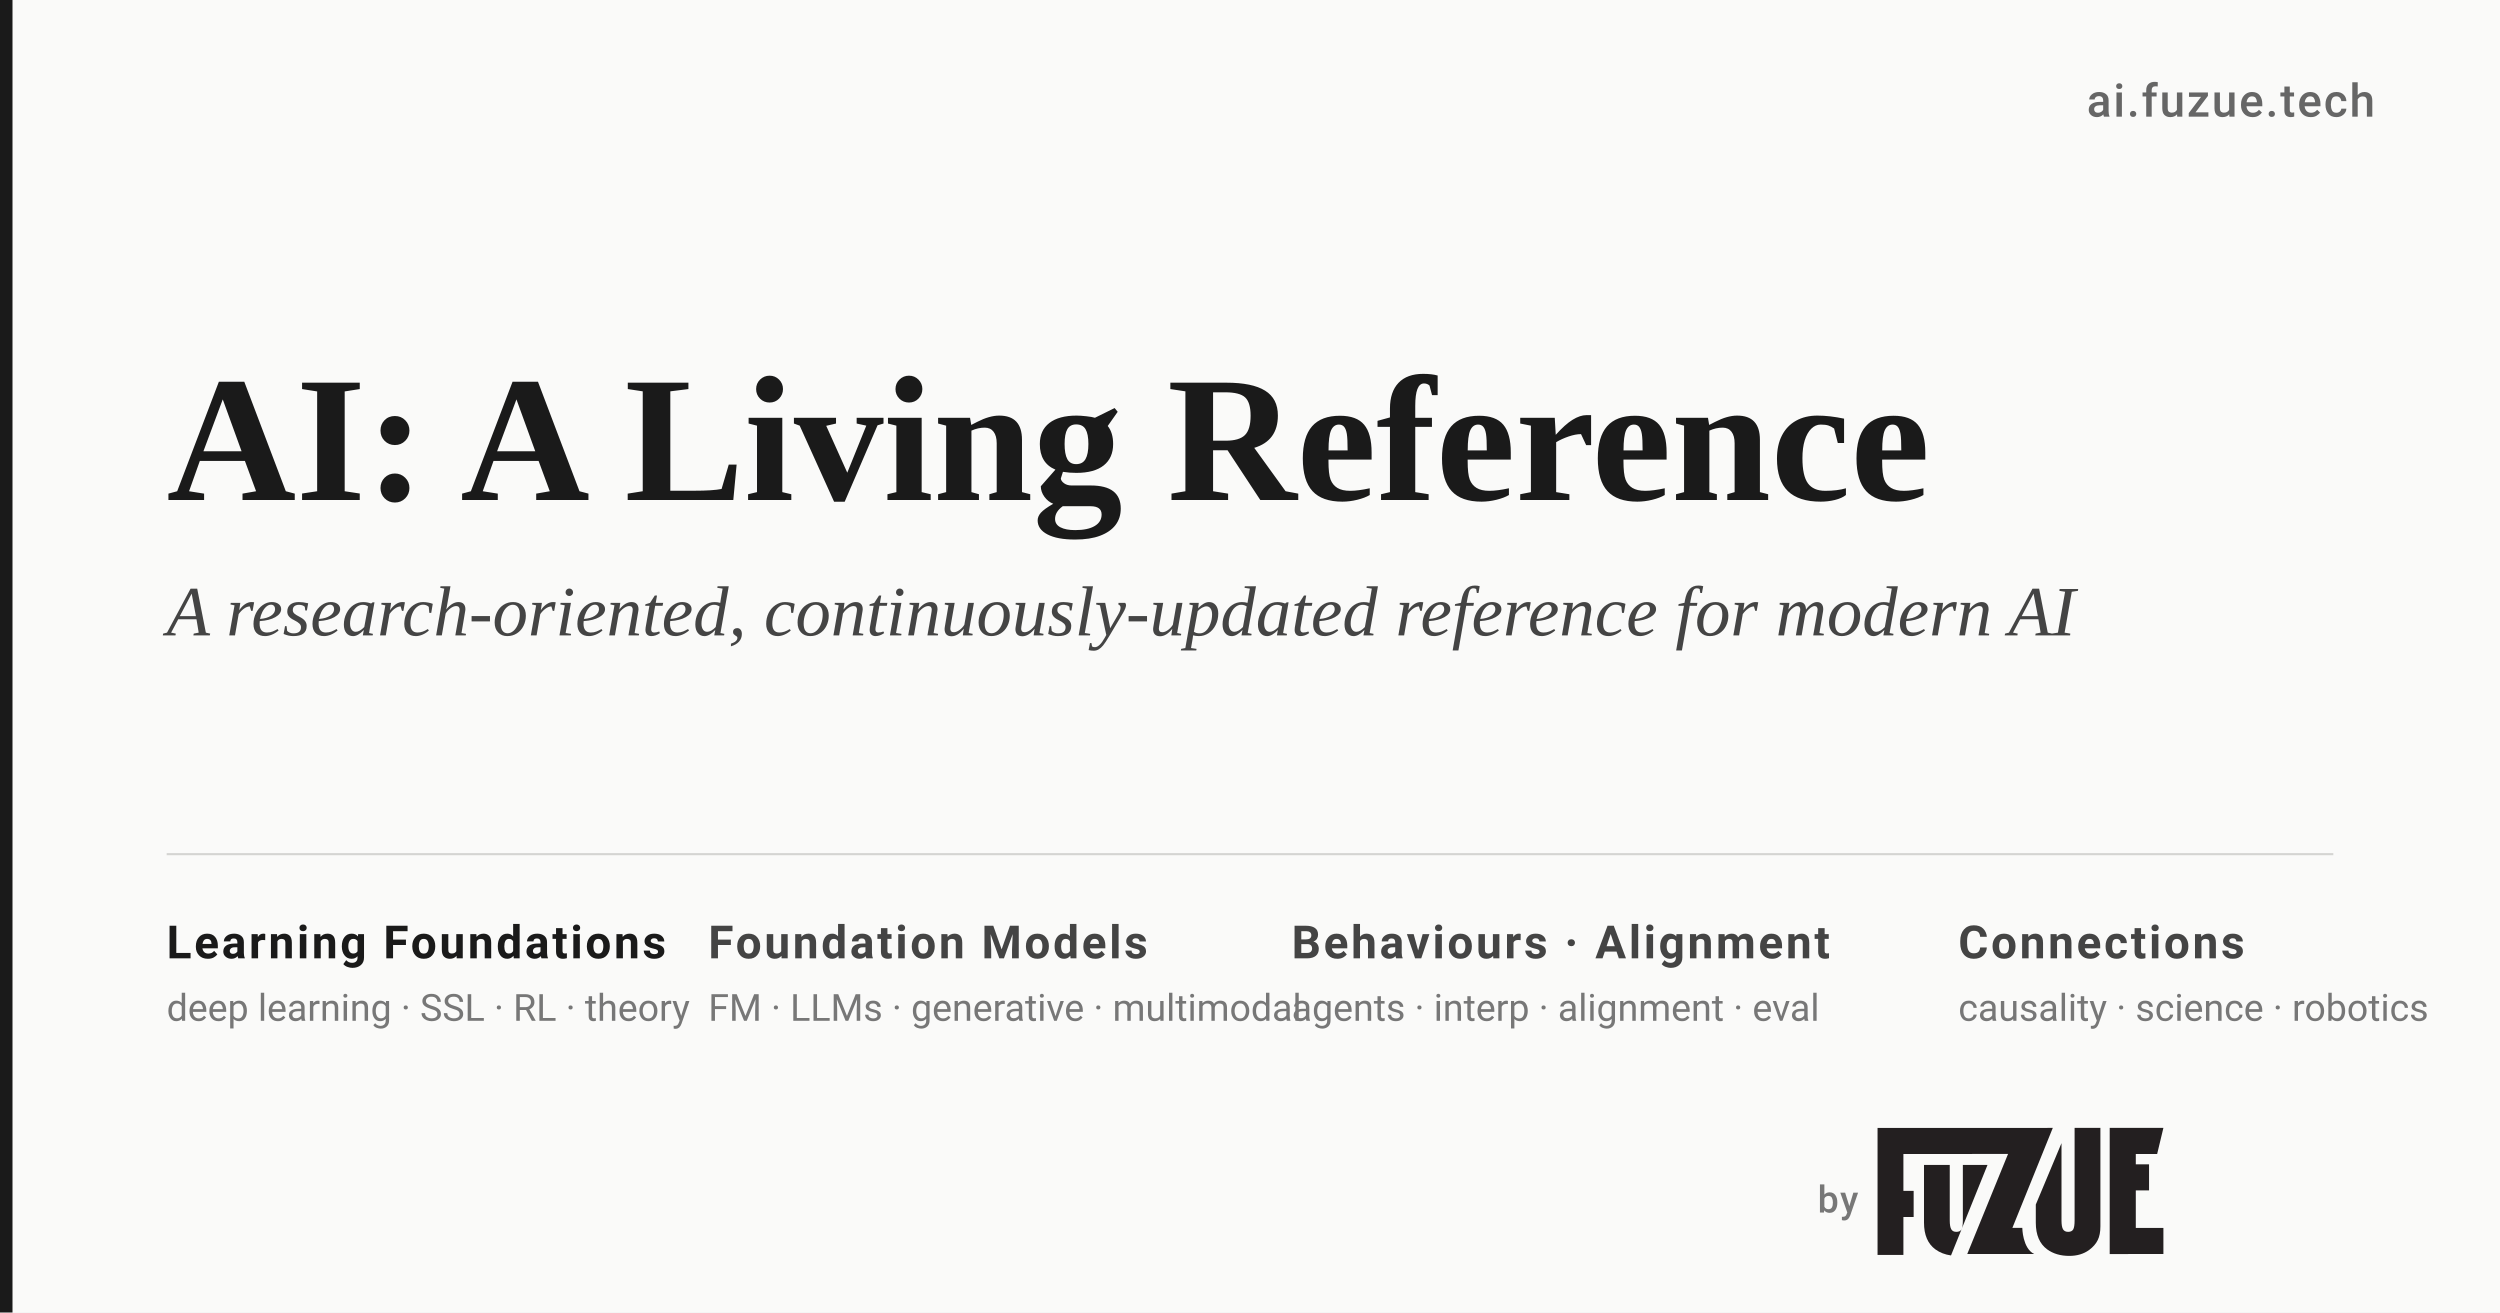
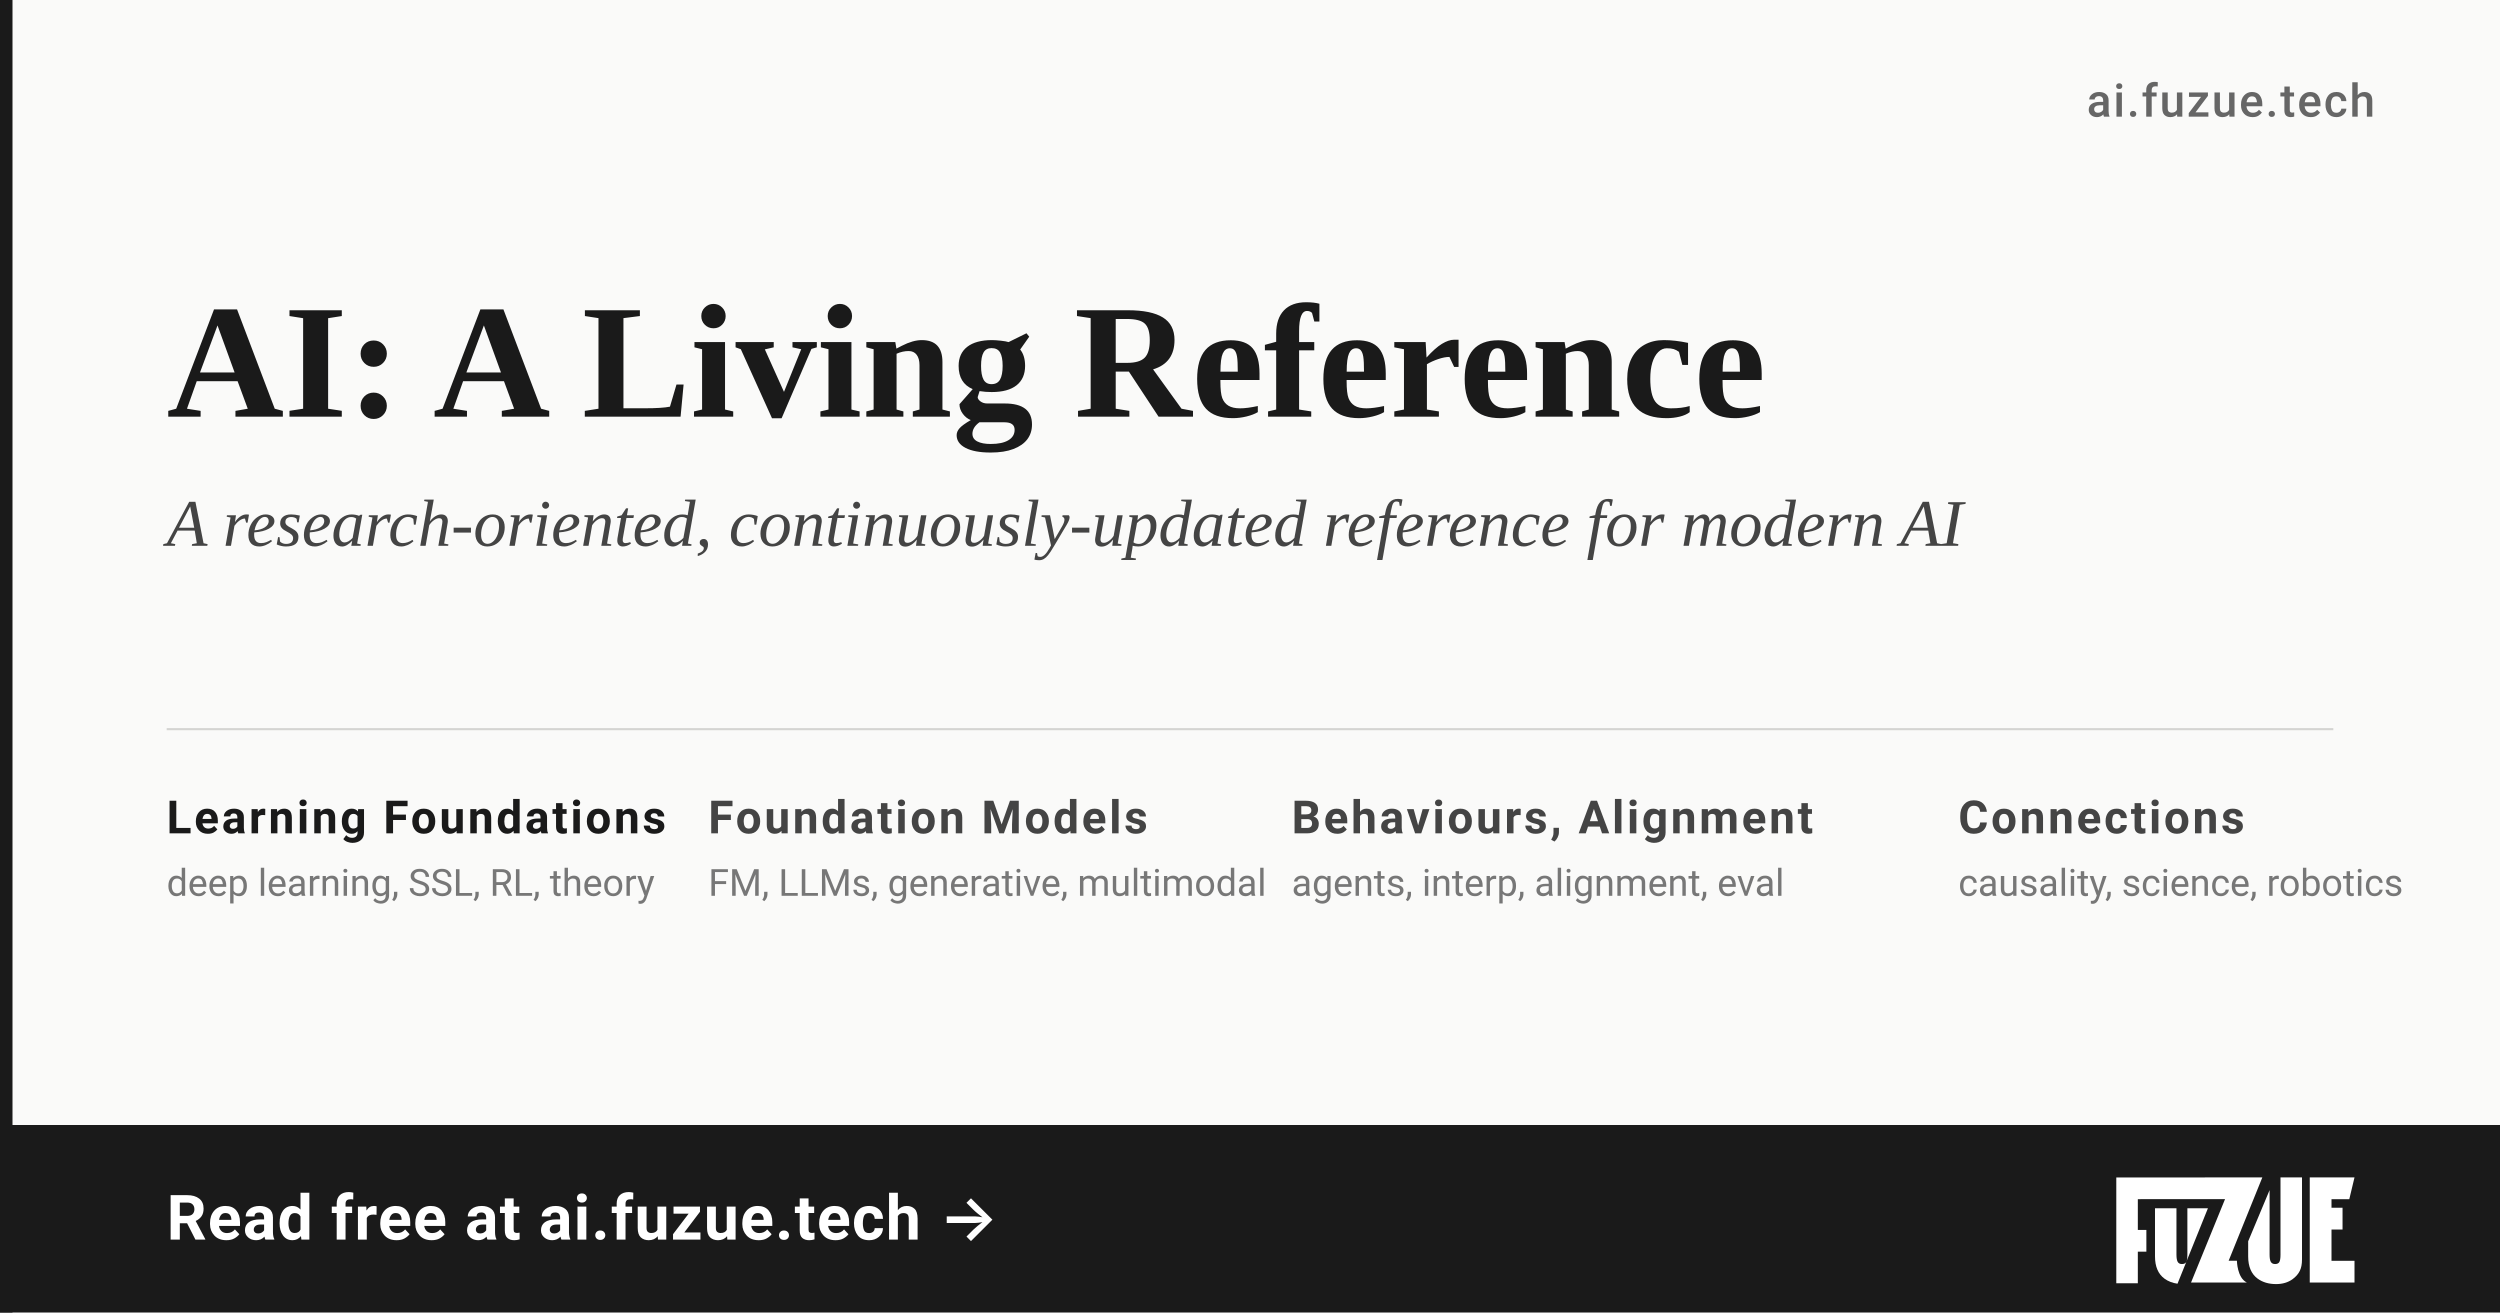
<svg xmlns="http://www.w3.org/2000/svg" viewBox="0 0 1200 630" font-family="ui-sans-serif, system-ui, -apple-system, 'Segoe UI', Roboto, sans-serif">
  <rect width="1200" height="630" fill="#fafaf9" />
  <rect x="0" y="0" width="6" height="630" fill="#1a1a1a" />
  <text x="1140" y="56" text-anchor="end" font-size="22" fill="#666" font-weight="500" letter-spacing="0.04em">ai.fuzue.tech</text>
-   <text x="80" y="240" font-size="86" font-weight="700" fill="#1a1a1a" font-family="ui-serif, Georgia, 'Times New Roman', serif">AI: A Living Reference</text>
-   <text x="80" y="305" font-size="34" fill="#444" font-style="italic" font-family="ui-serif, Georgia, 'Times New Roman', serif">A research-oriented, continuously-updated reference for modern AI</text>
-   <g transform="translate(80, 410)">
+   <text x="80" y="200" font-size="78" font-weight="700" fill="#1a1a1a" font-family="ui-serif, Georgia, 'Times New Roman', serif">AI: A Living Reference</text>
+   <text x="80" y="262" font-size="32" fill="#444" font-style="italic" font-family="ui-serif, Georgia, 'Times New Roman', serif">A research-oriented, continuously-updated reference for modern AI</text>
+   <g transform="translate(80, 350)">
    <line x1="0" y1="0" x2="1040" y2="0" stroke="#d4d4d2" stroke-width="1" />
  </g>
-   <g transform="translate(80, 460)" font-size="22" font-weight="700" fill="#1a1a1a" text-transform="uppercase" letter-spacing="0.06em">
+   <g transform="translate(80, 400)" font-size="22" font-weight="700" fill="#1a1a1a" text-transform="uppercase" letter-spacing="0.06em">
    <text x="0" y="0">Learning Foundations</text>
    <text x="260" y="0" fill="#444">Foundation Models</text>
-     <text x="540" y="0" fill="#444">Behaviours · Alignment</text>
+     <text x="540" y="0" fill="#444">Behaviours, Alignment</text>
    <text x="860" y="0" fill="#444">Connections</text>
  </g>
-   <g transform="translate(80, 490)" font-size="18" fill="#777">
-     <text x="0">deep learning · SSL · RL · theory</text>
-     <text x="260">FM · LLMs · generative · multimodal</text>
-     <text x="540">agents · interp · alignment · eval</text>
-     <text x="860">causality · science · robotics</text>
+   <g transform="translate(80, 430)" font-size="18" fill="#777">
+     <text x="0">deep learning, SSL, RL, theory</text>
+     <text x="260">FM, LLMs, generative, multimodal</text>
+     <text x="540">agents, interp, alignment, eval</text>
+     <text x="860">causality, science, robotics</text>
  </g>
-   <g transform="translate(900, 540) scale(0.24, 0.24) translate(-454, -250)">
-     <path fill="#231F20" d="M853.3,255.7h51.5v197c0,11.3-1.8,20.4-5.3,27.4c-3.5,7.3-9.2,13.9-17.3,19.9c-10.9,7.9-24.1,11.8-39.6,11.8       c-17.6,0-32.4-4.4-44.3-13.1c-15.1-11.1-22.7-28.9-22.7-53.3v-36.3L827,286.3v154.6c0,8.3,1,14.2,3,17.6s5.4,5.2,10.2,5.2       c4.9,0,8.3-1.6,10.2-4.8c1.9-3.4,2.8-9.3,2.8-17.9V255.7z" />
-     <polygon fill="#231F20" points="1030.8,255.8 1018.3,308 975.6,308 975.6,328.6 1002.1,328.6 1002.1,380.8 975.6,380.8 975.6,455.9       1030.8,455.9 1030.8,508 923.4,508.1 923.4,255.8 " />
-     <path fill="#231F20" d="M728.7,455.9l80.9-200.1l-350.5,0.1v254h51.7V434h20.5v-52.2h-20.5V308l209.3-0.1L638.5,508c0,0,85.8,0,133.8,0       c-23.3-11.4-23.7-52.2-23.7-52.2H728.7z" />
-     <path fill="#231F20" d="M679,329.9h-49.3V441c0,8.6-0.9,14.5-2.8,17.9c-1.9,3.2-5.3,4.8-10.2,4.8c-4.8,0-8.2-1.7-10.2-5.2       c-2-3.5-3-9.3-3-17.6v-111h-51.5v115.5c0,24.4,7.6,42.2,22.7,53.3c8.9,6.5,19.3,10.5,31.3,12.2L679,329.9z" />
+   <rect x="0" y="540" width="1200" height="90" fill="#1a1a1a" />
+   <text x="80" y="595" font-size="30" font-weight="600" fill="#fff" letter-spacing="0.02em">Read free at ai.fuzue.tech →</text>
+   <g transform="translate(1130, 590) scale(0.20, 0.20) translate(-1030, -380)">
+     <path fill="#fff" d="M853.3,255.7h51.5v197c0,11.3-1.8,20.4-5.3,27.4c-3.5,7.3-9.2,13.9-17.3,19.9c-10.9,7.9-24.1,11.8-39.6,11.8       c-17.6,0-32.4-4.4-44.3-13.1c-15.1-11.1-22.7-28.9-22.7-53.3v-36.3L827,286.3v154.6c0,8.3,1,14.2,3,17.6s5.4,5.2,10.2,5.2       c4.9,0,8.3-1.6,10.2-4.8c1.9-3.4,2.8-9.3,2.8-17.9V255.7z" />
+     <polygon fill="#fff" points="1030.8,255.8 1018.3,308 975.6,308 975.6,328.6 1002.1,328.6 1002.1,380.8 975.6,380.8 975.6,455.9       1030.8,455.9 1030.8,508 923.4,508.1 923.4,255.8 " />
+     <path fill="#fff" d="M728.7,455.9l80.9-200.1l-350.5,0.1v254h51.7V434h20.5v-52.2h-20.5V308l209.3-0.1L638.5,508c0,0,85.8,0,133.8,0       c-23.3-11.4-23.7-52.2-23.7-52.2H728.7z" />
+     <path fill="#fff" d="M679,329.9h-49.3V441c0,8.6-0.9,14.5-2.8,17.9c-1.9,3.2-5.3,4.8-10.2,4.8c-4.8,0-8.2-1.7-10.2-5.2       c-2-3.5-3-9.3-3-17.6v-111h-51.5v115.5c0,24.4,7.6,42.2,22.7,53.3c8.9,6.5,19.3,10.5,31.3,12.2L679,329.9z" />
  </g>
-   <text x="892" y="582" text-anchor="end" font-size="18" fill="#777" font-weight="500" letter-spacing="0.04em">by</text>
</svg>
